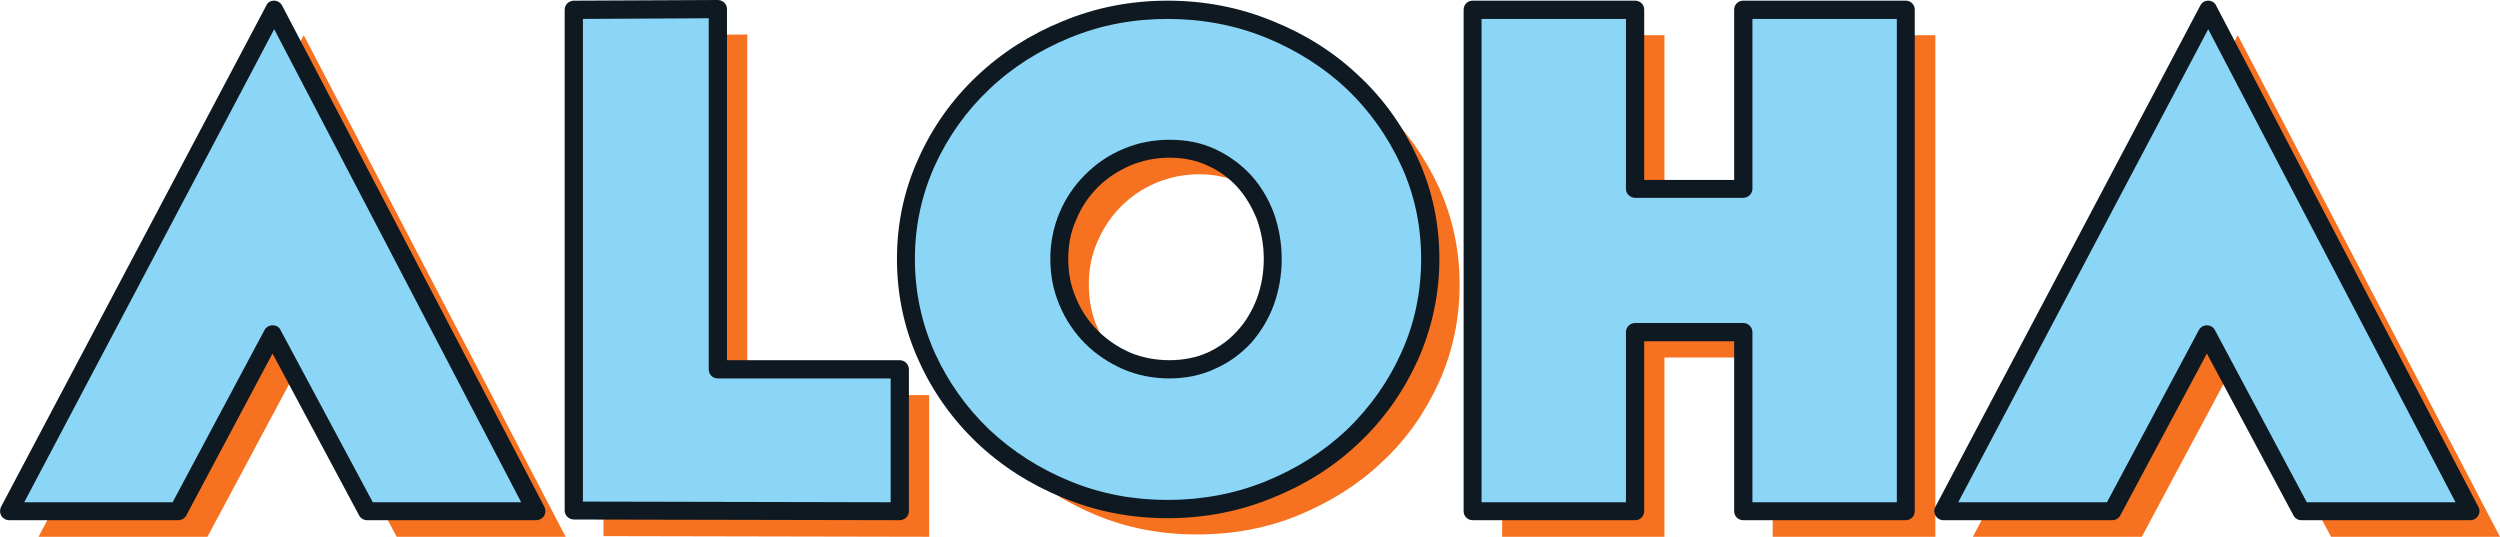
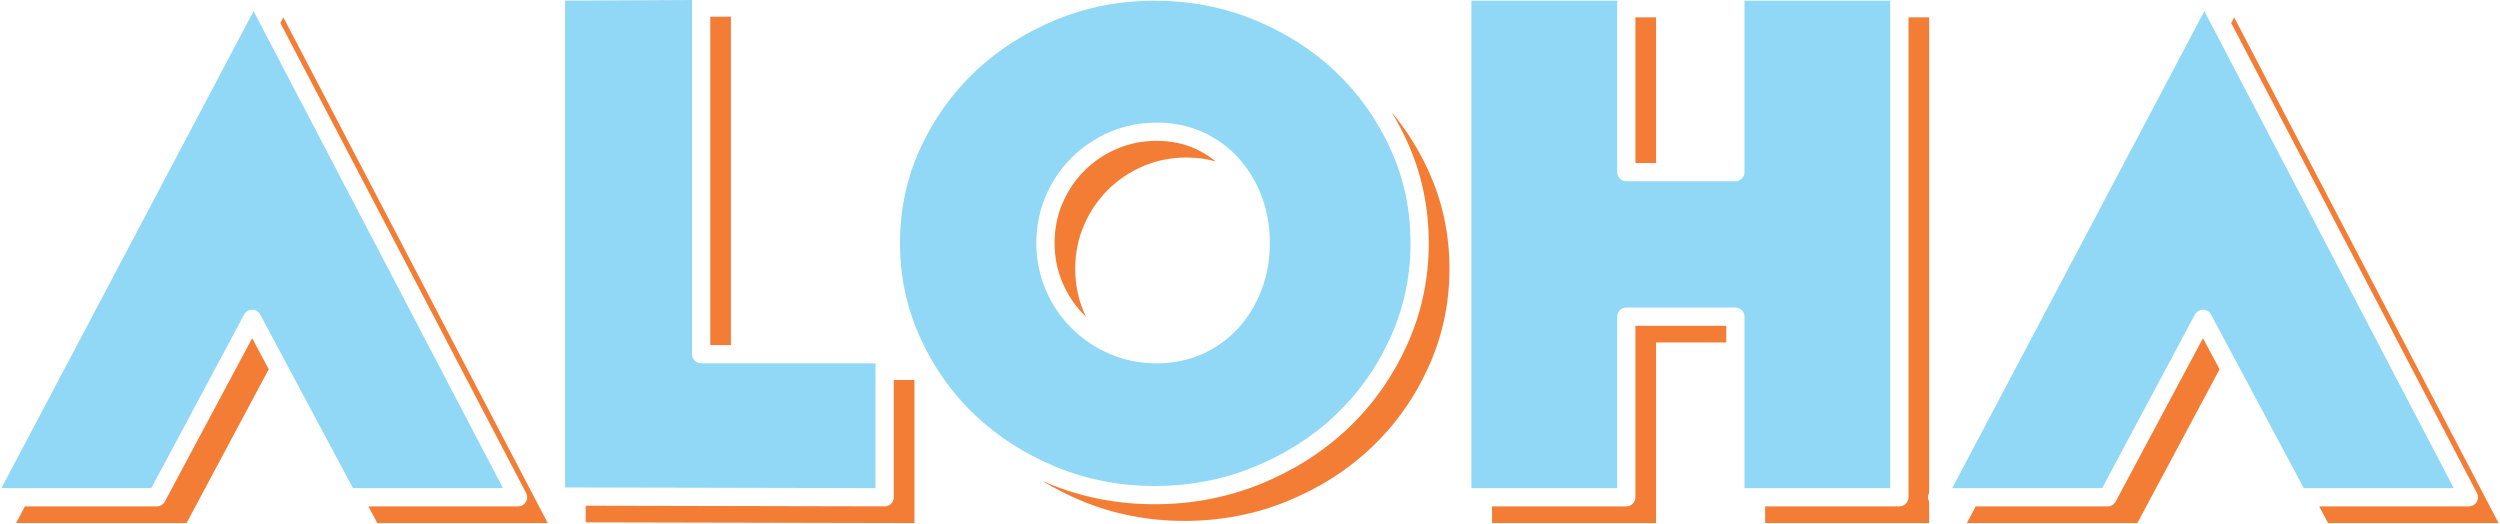
- <svg xmlns="http://www.w3.org/2000/svg" xml:space="preserve" width="280px" height="60,12px" version="1.1" style="shape-rendering:geometricPrecision; text-rendering:geometricPrecision; image-rendering:optimizeQuality; fill-rule:evenodd; clip-rule:evenodd" viewBox="0 0 75.31 16.17">
+ <svg xmlns="http://www.w3.org/2000/svg" xml:space="preserve" width="650px" height="136px" version="1.1" style="shape-rendering:geometricPrecision; text-rendering:geometricPrecision; image-rendering:optimizeQuality; fill-rule:evenodd; clip-rule:evenodd" viewBox="0 0 65475 13715">
  <defs>
    <style type="text/css">
   
-     .fil1 {fill:#0E1921}
-     .fil2 {fill:#8BD6F7}
-     .fil0 {fill:#F77220;fill-rule:nonzero}
+     .fil1 {fill:#91D8F7}
+     .fil0 {fill:#F47D35;fill-rule:nonzero}
   
  </style>
  </defs>
  <g id="Camada_x0020_1">
-     <path class="fil0" d="M22.51 1.04l0 10.86 5.48 0 0 4.27 -9.81 -0.02 0 -15.09 4.33 -0.02zm-13.36 0.02l7.89 15.11 -5.09 0 -2.85 -5.33 -2.85 5.33 -5.09 0 7.99 -15.11zm58.26 0l7.9 15.11 -5.09 0 -2.85 -5.33 -2.85 5.33 -5.09 0 7.98 -15.11zm-14.01 9.71l-3.26 0 0 5.4 -4.89 0 0 -15.11 4.89 0 0 5.4 3.26 0 0 -5.4 4.9 0 0 15.11 -4.9 0 0 -5.4zm-25.22 -2.2c0,-1.03 0.21,-2.01 0.62,-2.92 0.42,-0.91 0.99,-1.71 1.7,-2.38 0.71,-0.68 1.55,-1.22 2.5,-1.61 0.96,-0.4 1.98,-0.6 3.05,-0.6 1.1,0 2.13,0.2 3.09,0.6 0.96,0.39 1.8,0.93 2.51,1.61 0.72,0.67 1.28,1.47 1.7,2.38 0.41,0.91 0.62,1.89 0.62,2.92 0,1.04 -0.21,2.02 -0.62,2.94 -0.42,0.92 -0.98,1.72 -1.7,2.39 -0.71,0.68 -1.55,1.21 -2.51,1.61 -0.96,0.4 -1.99,0.59 -3.09,0.59 -1.07,0 -2.09,-0.19 -3.05,-0.59 -0.95,-0.4 -1.79,-0.93 -2.5,-1.61 -0.71,-0.67 -1.28,-1.47 -1.7,-2.39 -0.41,-0.92 -0.62,-1.9 -0.62,-2.94zm4.62 0c0,0.46 0.08,0.9 0.26,1.3 0.17,0.4 0.41,0.75 0.71,1.06 0.3,0.3 0.65,0.53 1.05,0.71 0.41,0.17 0.84,0.26 1.3,0.26 0.46,0 0.88,-0.09 1.26,-0.26 0.38,-0.18 0.71,-0.41 0.98,-0.71 0.28,-0.31 0.49,-0.66 0.64,-1.06 0.15,-0.4 0.23,-0.84 0.23,-1.3 0,-0.46 -0.08,-0.89 -0.23,-1.29 -0.15,-0.4 -0.36,-0.76 -0.64,-1.06 -0.27,-0.3 -0.6,-0.54 -0.98,-0.71 -0.38,-0.17 -0.8,-0.26 -1.26,-0.26 -0.46,0 -0.89,0.09 -1.3,0.26 -0.4,0.17 -0.75,0.41 -1.05,0.71 -0.3,0.3 -0.54,0.66 -0.71,1.06 -0.18,0.4 -0.26,0.83 -0.26,1.29z" />
-     <path class="fil1" d="M8.21 10.65l-2.6 4.88c-0.05,0.09 -0.14,0.14 -0.24,0.14l-5.1 0c-0.09,0 -0.18,-0.05 -0.23,-0.13 -0.05,-0.09 -0.05,-0.18 -0.01,-0.27l7.99 -15.1c0.04,-0.1 0.13,-0.15 0.24,-0.15 0.1,0 0.19,0.06 0.24,0.15l7.9 15.1c0.04,0.09 0.04,0.19 -0.01,0.27 -0.05,0.08 -0.14,0.13 -0.24,0.13l-5.09 0c-0.1,0 -0.19,-0.05 -0.24,-0.14l-2.61 -4.88zm58.27 0l-2.61 4.88c-0.05,0.09 -0.14,0.14 -0.24,0.14l-5.09 0c-0.1,0 -0.18,-0.05 -0.23,-0.13 -0.05,-0.09 -0.06,-0.18 -0.01,-0.27l7.98 -15.1c0.05,-0.1 0.14,-0.15 0.24,-0.15 0.11,0 0.2,0.06 0.24,0.15l7.9 15.1c0.05,0.09 0.04,0.19 -0.01,0.27 -0.05,0.08 -0.13,0.13 -0.23,0.13l-5.09 0c-0.11,0 -0.19,-0.05 -0.24,-0.14l-2.61 -4.88zm-14.24 -0.37l-2.71 0 0 5.12c0,0.15 -0.12,0.27 -0.27,0.27l-4.9 0c-0.15,0 -0.27,-0.12 -0.27,-0.27l0 -15.11c0,-0.15 0.12,-0.27 0.27,-0.27l4.9 0c0.15,0 0.27,0.12 0.27,0.27l0 5.13 2.71 0 0 -5.13c0,-0.15 0.12,-0.27 0.27,-0.27l4.9 0c0.15,0 0.27,0.12 0.27,0.27l0 15.11c0,0.15 -0.12,0.27 -0.27,0.27l-4.9 0c-0.15,0 -0.27,-0.12 -0.27,-0.27l0 -5.12zm-25.22 -2.48c0,-1.05 0.21,-2.07 0.65,-3.03 0.42,-0.94 1.01,-1.77 1.75,-2.47 0.76,-0.72 1.63,-1.27 2.59,-1.66 1.01,-0.42 2.07,-0.62 3.16,-0.62 1.1,0 2.17,0.2 3.18,0.62 0.97,0.39 1.85,0.94 2.6,1.66 0.75,0.7 1.33,1.53 1.76,2.47 0.44,0.96 0.65,1.98 0.65,3.03 0,1.06 -0.22,2.08 -0.65,3.05 -0.43,0.94 -1.01,1.77 -1.76,2.48 -0.75,0.72 -1.63,1.27 -2.6,1.66 -1.01,0.42 -2.08,0.62 -3.18,0.62 -1.09,0 -2.15,-0.2 -3.16,-0.62 -0.96,-0.39 -1.83,-0.94 -2.59,-1.66 -0.74,-0.71 -1.33,-1.54 -1.75,-2.48 -0.44,-0.97 -0.65,-1.99 -0.65,-3.05zm-5.12 3.05l5.2 0c0.16,0 0.28,0.13 0.28,0.28l0 4.27c0,0.07 -0.03,0.14 -0.08,0.19 -0.06,0.05 -0.12,0.08 -0.2,0.08l-9.81 -0.02c-0.15,0 -0.28,-0.12 -0.28,-0.27l0 -15.09c0,-0.15 0.13,-0.27 0.28,-0.27l4.33 -0.02c0.08,0 0.14,0.03 0.2,0.08 0.05,0.05 0.08,0.12 0.08,0.19l0 10.58zm10.28 -3.05c0,0.41 0.07,0.81 0.24,1.19 0.15,0.37 0.37,0.69 0.65,0.97 0.28,0.28 0.61,0.5 0.97,0.66 0.38,0.16 0.78,0.23 1.19,0.23 0.4,0 0.79,-0.07 1.15,-0.23 0.34,-0.16 0.64,-0.37 0.89,-0.65 0.26,-0.28 0.45,-0.61 0.59,-0.97 0.14,-0.38 0.21,-0.79 0.21,-1.2 0,-0.41 -0.07,-0.81 -0.21,-1.2 -0.14,-0.35 -0.33,-0.68 -0.59,-0.97 -0.25,-0.27 -0.55,-0.49 -0.89,-0.64 -0.36,-0.17 -0.75,-0.24 -1.15,-0.24 -0.41,0 -0.81,0.08 -1.19,0.24 -0.36,0.16 -0.69,0.37 -0.97,0.65 -0.28,0.28 -0.5,0.61 -0.65,0.98 -0.17,0.37 -0.24,0.77 -0.24,1.18z" />
-     <path class="fil2" d="M8.26 0.88l-7.53 14.25 4.47 0 2.77 -5.19c0.05,-0.09 0.14,-0.14 0.24,-0.14 0.11,0 0.2,0.05 0.24,0.14l2.78 5.19 4.47 0 -7.44 -14.25zm58.26 0l-7.53 14.25 4.48 0 2.77 -5.19c0.05,-0.09 0.14,-0.14 0.24,-0.14 0.1,0 0.19,0.05 0.24,0.14l2.77 5.19 4.48 0 -7.45 -14.25zm-13.73 14.25l4.35 0 0 -14.56 -4.35 0 0 5.12c0,0.15 -0.13,0.27 -0.28,0.27l-3.25 0c-0.15,0 -0.28,-0.12 -0.28,-0.27l0 -5.12 -4.35 0 0 14.56 4.35 0 0 -5.13c0,-0.15 0.13,-0.27 0.28,-0.27l3.25 0c0.15,0 0.28,0.12 0.28,0.27l0 5.13zm-25.23 -7.33c0,0.99 0.2,1.93 0.6,2.83 0.4,0.87 0.94,1.64 1.64,2.31 0.7,0.66 1.52,1.18 2.42,1.55 0.94,0.39 1.93,0.57 2.95,0.57 1.02,0 2.03,-0.18 2.98,-0.57 0.9,-0.37 1.72,-0.88 2.43,-1.55 0.69,-0.67 1.24,-1.44 1.63,-2.31 0.41,-0.9 0.6,-1.84 0.6,-2.83 0,-0.98 -0.19,-1.92 -0.6,-2.81 -0.4,-0.87 -0.94,-1.64 -1.63,-2.3 -0.71,-0.67 -1.53,-1.18 -2.43,-1.55 -0.95,-0.39 -1.96,-0.57 -2.98,-0.57 -1.02,0 -2.01,0.18 -2.95,0.57 -0.9,0.37 -1.72,0.88 -2.42,1.55 -0.7,0.66 -1.24,1.43 -1.64,2.3 -0.4,0.89 -0.6,1.83 -0.6,2.81zm4.08 0c0,-0.48 0.09,-0.95 0.28,-1.4 0.18,-0.43 0.44,-0.81 0.77,-1.14 0.33,-0.33 0.71,-0.59 1.14,-0.77 0.44,-0.19 0.92,-0.28 1.4,-0.28 0.48,0 0.94,0.08 1.37,0.28 0.41,0.19 0.77,0.45 1.08,0.78 0.3,0.33 0.53,0.72 0.69,1.14 0.16,0.45 0.24,0.92 0.24,1.39 0,0.48 -0.08,0.95 -0.24,1.39 -0.16,0.43 -0.39,0.81 -0.69,1.15 -0.31,0.33 -0.67,0.59 -1.08,0.77 -0.43,0.2 -0.89,0.29 -1.37,0.29 -0.48,0 -0.96,-0.09 -1.4,-0.28 -0.43,-0.19 -0.81,-0.44 -1.14,-0.77 -0.33,-0.33 -0.59,-0.72 -0.77,-1.15 -0.19,-0.44 -0.28,-0.91 -0.28,-1.4zm-10.29 -7.25l-3.79 0.02 0 14.54 9.27 0.02 0 -3.73 -5.21 0c-0.15,0 -0.27,-0.12 -0.27,-0.27l0 -10.58z" />
+     <path class="fil0" d="M7392 455l6933 13260 -4470 0 -234 -438 3924 0c86,0 160,-41 204,-115 45,-73 47,-158 8,-235l-6443 -12323 78 -149zm-383 9227l-2155 4033 -4470 0 231 -438 3459 0c90,0 168,-46 211,-126l2289 -4284 435 815zm51533 -9227l6933 13260 -4470 0 -234 -438 3924 0c86,0 160,-41 204,-115 45,-73 48,-158 8,-235l-6443 -12323 78 -149zm-382 9227l-2156 4033 -4470 0 231 -438 3459 0c90,0 168,-46 211,-126l2289 -4284 436 815zm-12935 -703l-1841 0 0 4736 -4300 0 0 -438 3520 0c131,0 239,-107 239,-239l0 -4496 2382 0 0 437zm-2382 -8524l541 0 0 3820 -541 0 0 -3820zm7160 0l541 0 0 12468 -2 3c-39,74 -38,156 2,228l0 561 -4299 0 0 -438 3519 0c132,0 239,-107 239,-239l0 -12583zm-13558 2479c389,463 713,979 972,1546 367,802 550,1658 550,2567 0,909 -183,1768 -550,2576 -366,808 -862,1509 -1487,2103 -625,593 -1360,1064 -2206,1411 -846,347 -1749,521 -2709,521 -947,0 -1841,-174 -2680,-521 -370,-153 -718,-329 -1046,-530 58,26 116,50 174,74 884,366 1815,540 2771,540 966,0 1907,-173 2800,-539 846,-347 1617,-829 2281,-1459 655,-622 1167,-1355 1540,-2177 384,-848 570,-1744 570,-2675 0,-928 -185,-1822 -570,-2666 -122,-267 -259,-524 -410,-771zm-8290 4113c0,404 75,783 227,1137 18,41 37,83 57,124l-43 -42c-247,-246 -437,-532 -574,-853 -143,-332 -208,-682 -208,-1042 0,-361 65,-711 208,-1043 137,-320 327,-606 574,-853 246,-246 533,-437 853,-574 332,-142 682,-208 1042,-208 350,0 690,61 1010,206 195,89 375,199 538,334 -240,-69 -496,-103 -767,-103 -404,0 -783,76 -1137,227 -353,152 -663,360 -928,625 -265,266 -473,575 -625,929 -152,353 -227,732 -227,1136zm-9028 -6611l0 8612 -541 0 0 -8609 541 -3zm4270 9528l542 0 0 3751 -8619 -19 0 -436 7838 17c66,1 123,-23 169,-69 47,-47 70,-104 70,-170l0 -3074z" />
+     <path class="fil1" d="M6611 292l-6611 12507 3930 0 2433 -4552c43,-80 121,-126 211,-126 90,0 168,46 211,126l2433 4552 3932 0 -6539 -12507zm51150 0l-6611 12507 3931 0 2432 -4552c43,-80 121,-126 211,-126 91,0 168,46 211,126l2433 4552 3932 0 -6539 -12507zm-12058 12507l3822 0 0 -12781 -3822 0 0 4496c0,132 -107,239 -239,239l-2860 0c-132,0 -239,-107 -239,-239l0 -4496 -3822 0 0 12781 3822 0 0 -4496c0,-132 107,-239 239,-239l2860 0c132,0 239,107 239,239l0 4496zm-22143 -6428c0,863 172,1692 528,2477 347,767 823,1448 1433,2028 619,588 1337,1038 2125,1364 826,341 1695,503 2588,503 903,0 1783,-161 2618,-504 792,-324 1513,-773 2133,-1363 611,-580 1087,-1261 1434,-2028 356,-785 528,-1614 528,-2477 0,-860 -170,-1686 -527,-2468 -349,-763 -826,-1441 -1435,-2019 -620,-589 -1341,-1038 -2133,-1363 -835,-343 -1715,-503 -2618,-503 -893,0 -1762,161 -2588,503 -788,325 -1506,776 -2125,1363 -608,578 -1085,1256 -1434,2019 -357,782 -527,1608 -527,2468zm3575 0c0,-426 79,-839 247,-1231 161,-376 386,-714 676,-1003 289,-289 626,-514 1003,-676 391,-167 805,-246 1230,-246 418,0 826,76 1207,248 359,163 676,390 940,683 267,294 467,633 606,1004 147,392 214,803 214,1221 0,418 -67,828 -214,1220 -139,371 -339,711 -606,1005 -264,292 -581,519 -940,682 -381,173 -789,249 -1207,249 -425,0 -839,-79 -1230,-247 -377,-161 -714,-386 -1003,-676 -290,-289 -515,-626 -676,-1003 -168,-391 -247,-805 -247,-1230zm-9027 -6371l-3330 17 0 12764 8141 18 0 -3272 -4572 0c-132,0 -239,-108 -239,-239l0 -9288z" />
  </g>
</svg>
